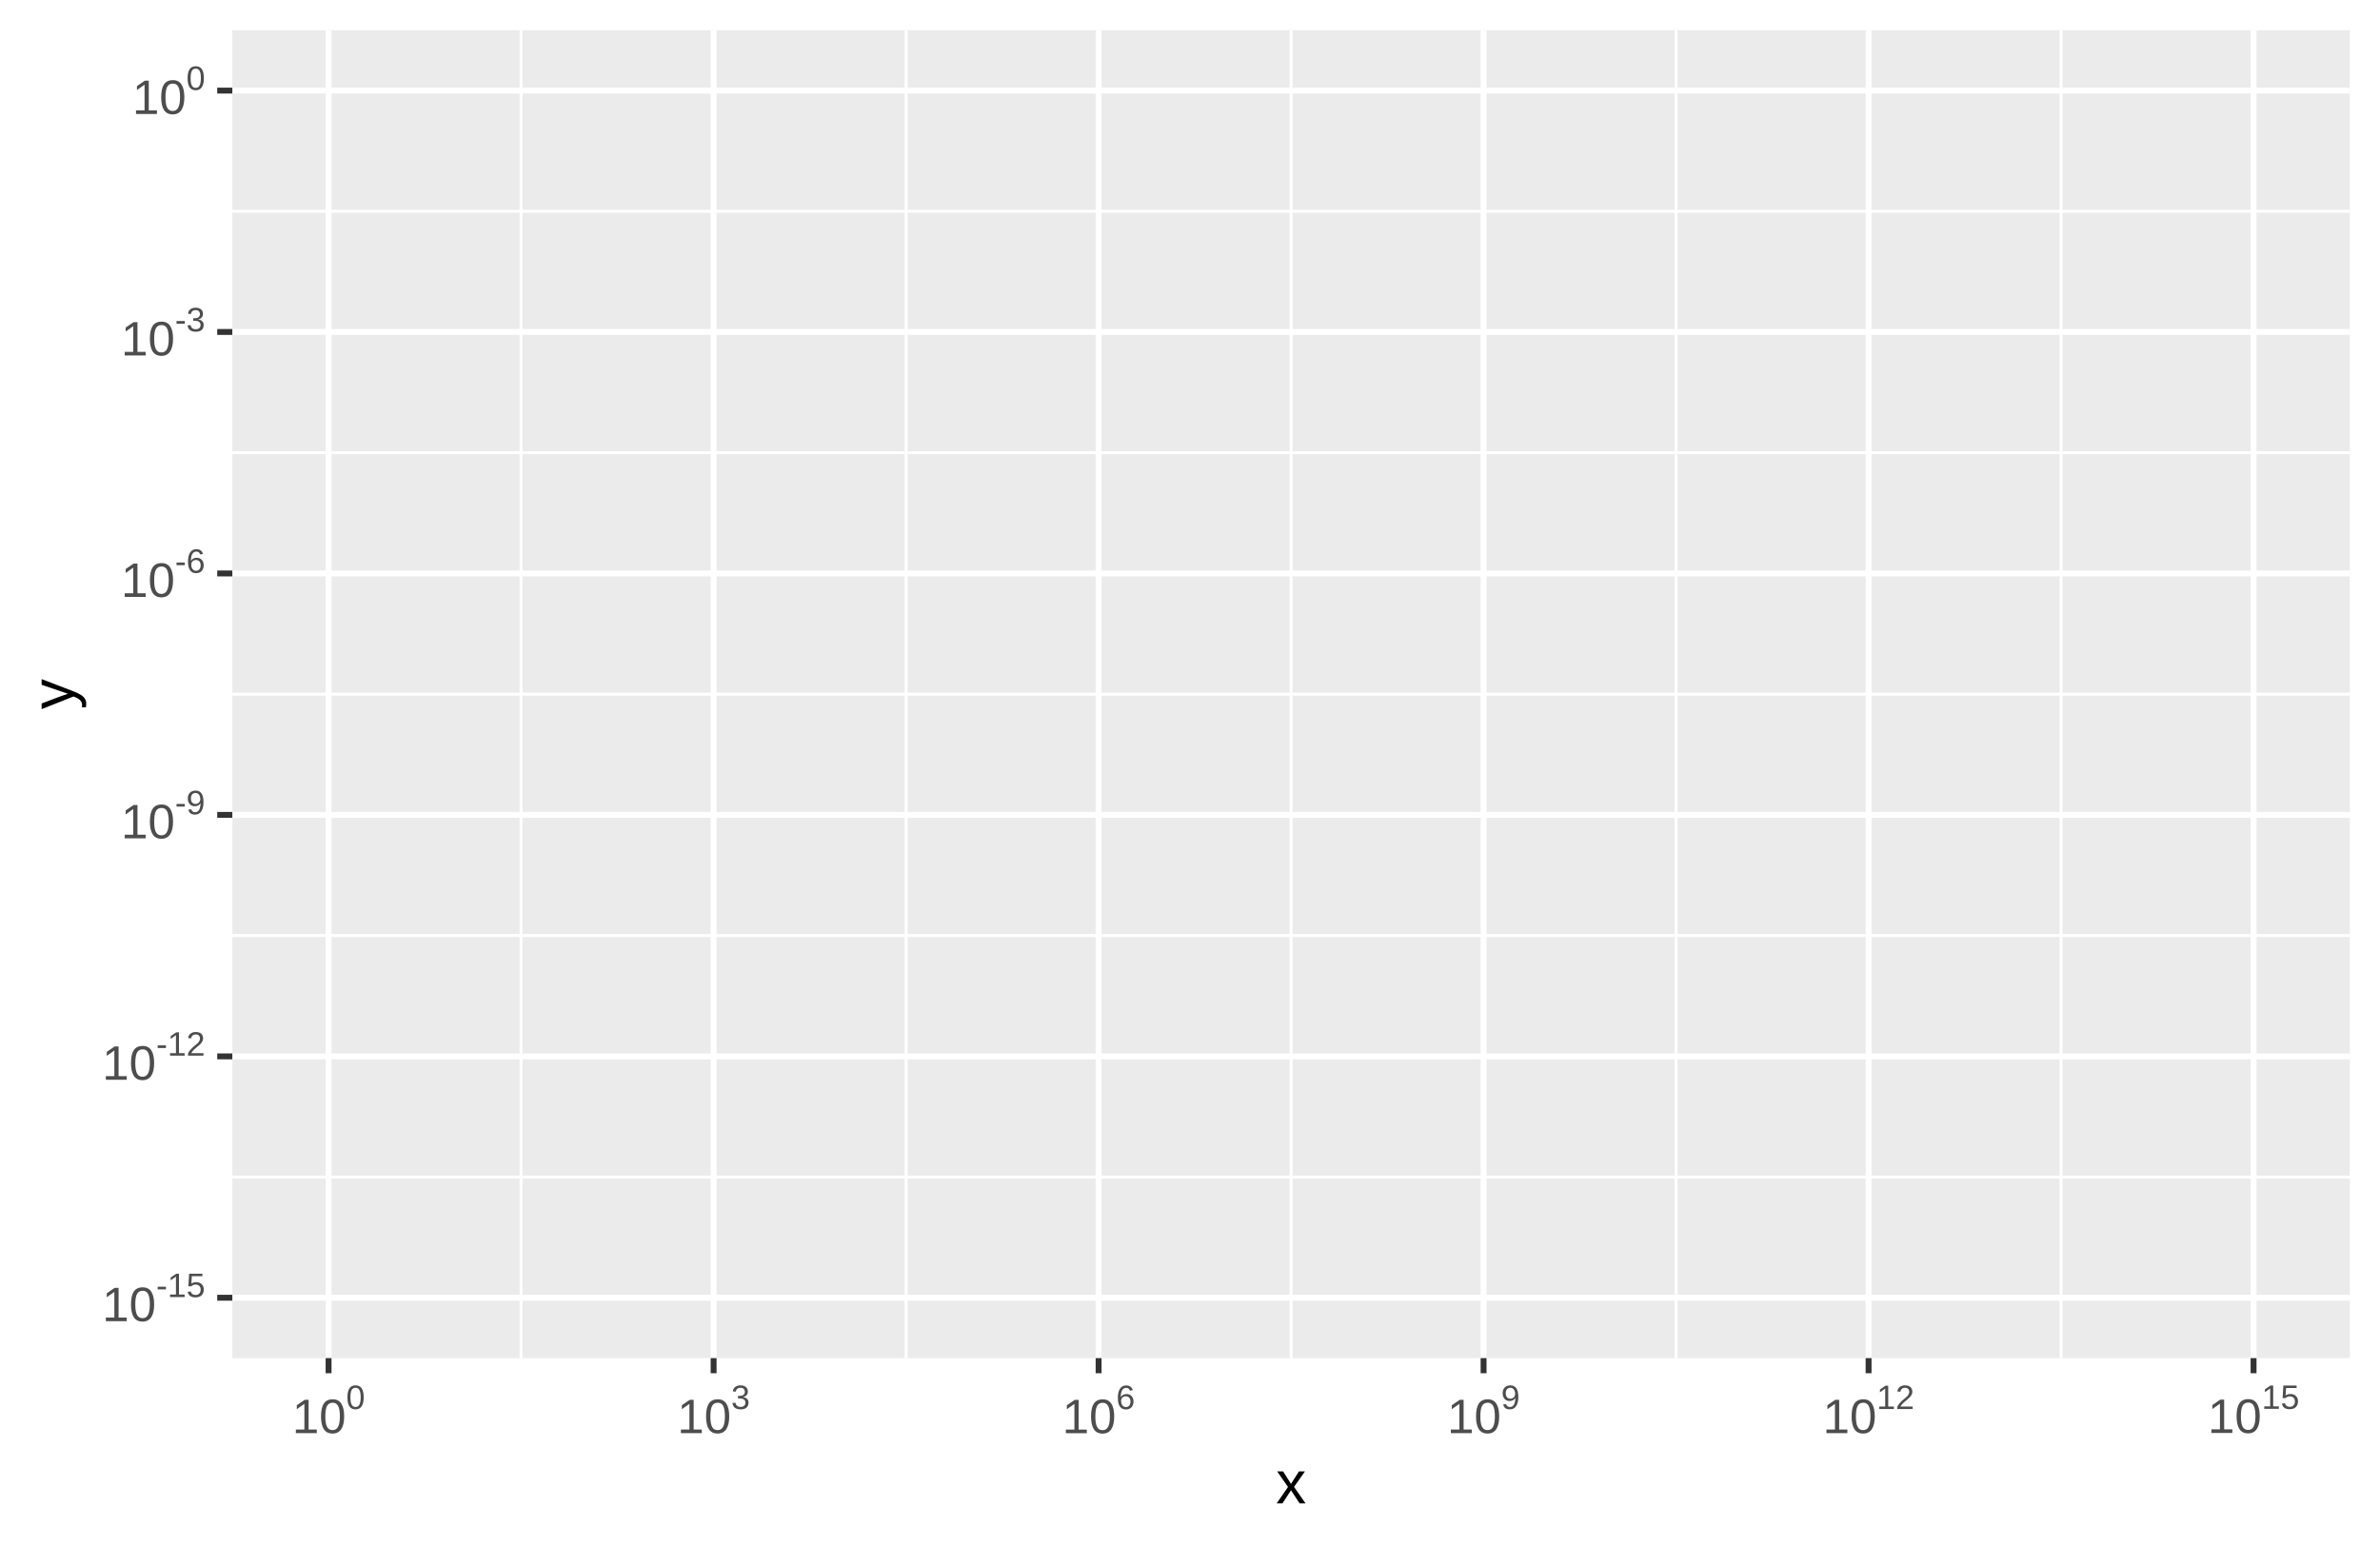
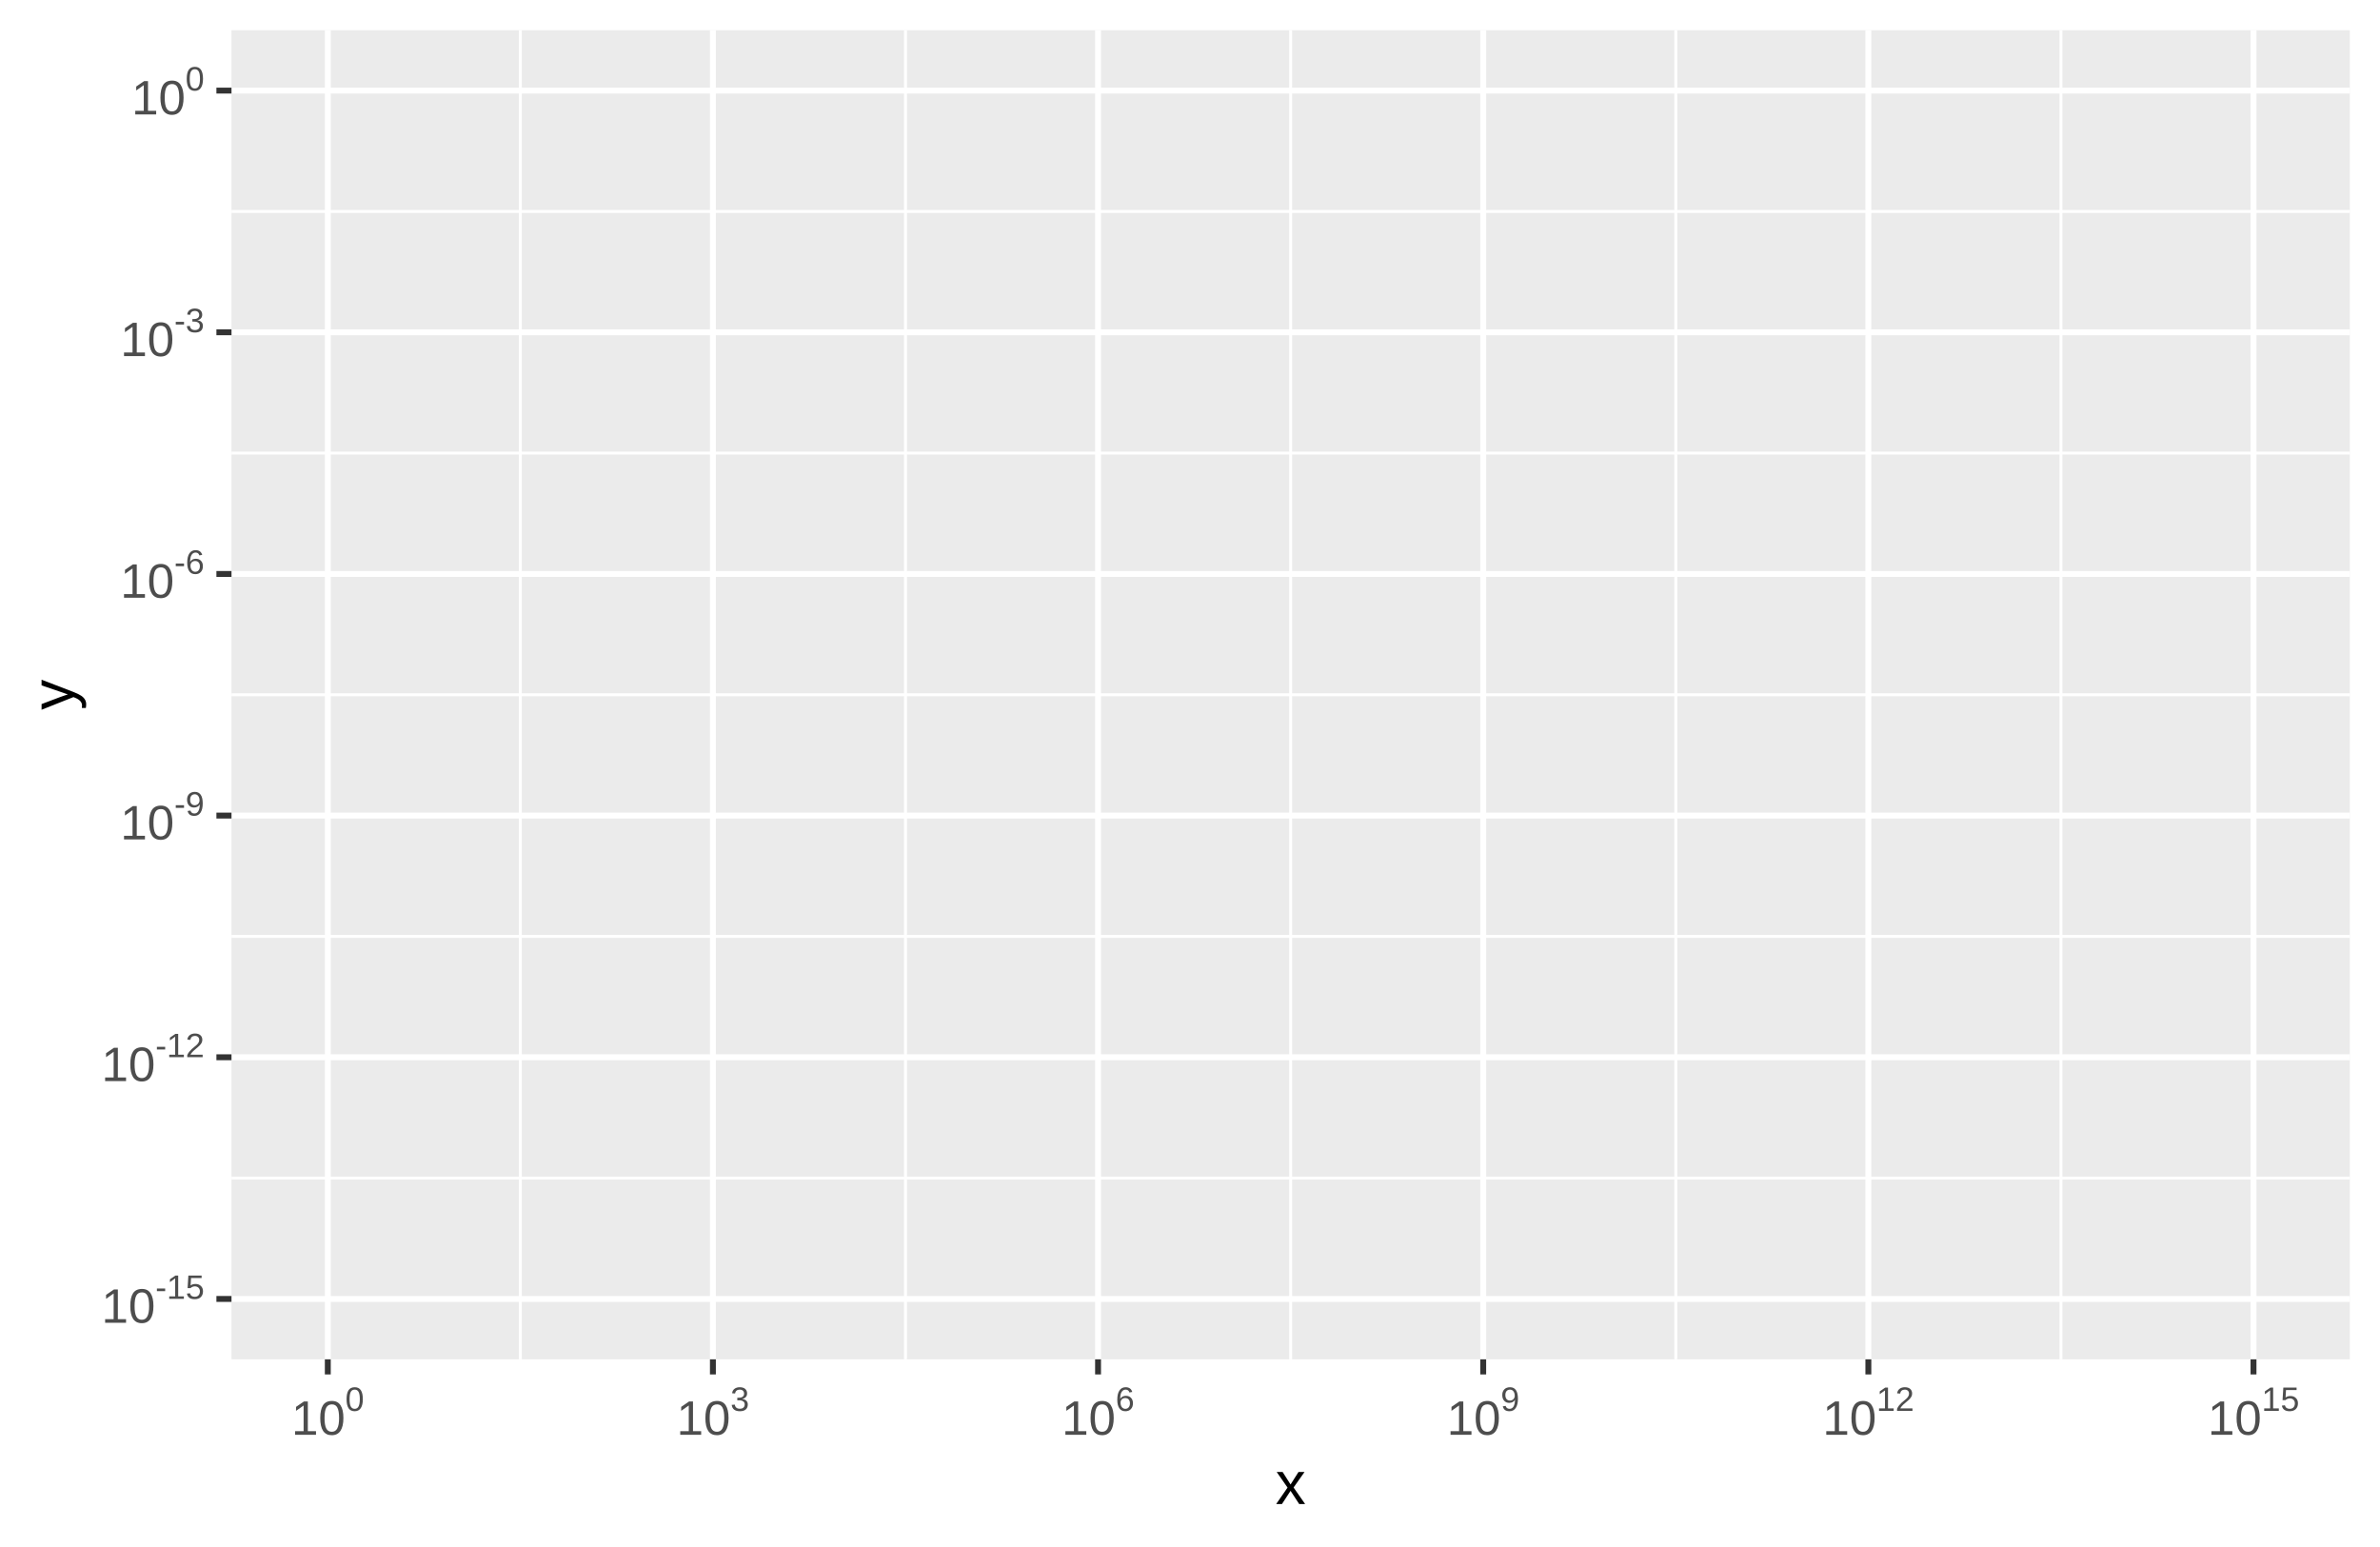
- <svg xmlns="http://www.w3.org/2000/svg" class="svglite" width="432.00pt" height="280.80pt" viewBox="0 0 432.00 280.80">
-   <defs>
-     <style type="text/css">
+ <svg xmlns="http://www.w3.org/2000/svg" width="432.00pt" height="280.80pt" viewBox="0 0 432.00 280.80">
+   <g class="svglite">
+     <defs>
+       <style type="text/css">
    .svglite line, .svglite polyline, .svglite polygon, .svglite path, .svglite rect, .svglite circle {
      fill: none;
      stroke: #000000;
      stroke-linecap: round;
      stroke-linejoin: round;
      stroke-miterlimit: 10.00;
    }
    .svglite text {
      white-space: pre;
    }
+     .svglite g.glyphgroup path {
+       fill: inherit;
+       stroke: none;
+     }
  </style>
-   </defs>
-   <rect width="100%" height="100%" style="stroke: none; fill: #FFFFFF;" />
-   <defs>
-     <clipPath id="cpMC4wMHw0MzIuMDB8MC4wMHwyODAuODA=">
-       <rect x="0.00" y="0.00" width="432.00" height="280.80" />
-     </clipPath>
-   </defs>
-   <g clip-path="url(#cpMC4wMHw0MzIuMDB8MC4wMHwyODAuODA=)">
-     <rect x="0" y="-0" width="432.00" height="280.80" style="stroke-width: 1.07; stroke: #FFFFFF; fill: #FFFFFF;" />
-   </g>
-   <defs>
-     <clipPath id="cpNDIuMTd8NDI2LjUyfDUuNDh8MjQ2LjUy">
-       <rect x="42.17" y="5.48" width="384.35" height="241.04" />
-     </clipPath>
-   </defs>
-   <g clip-path="url(#cpNDIuMTd8NDI2LjUyfDUuNDh8MjQ2LjUy)">
-     <rect x="42.17" y="5.48" width="384.35" height="241.04" style="stroke-width: 1.07; stroke: none; fill: #EBEBEB;" />
-     <polyline points="42.17,213.65 426.52,213.65 " style="stroke-width: 0.53; stroke: #FFFFFF; stroke-linecap: butt;" />
-     <polyline points="42.17,169.82 426.52,169.82 " style="stroke-width: 0.53; stroke: #FFFFFF; stroke-linecap: butt;" />
-     <polyline points="42.17,126.00 426.52,126.00 " style="stroke-width: 0.53; stroke: #FFFFFF; stroke-linecap: butt;" />
-     <polyline points="42.17,82.17 426.52,82.17 " style="stroke-width: 0.53; stroke: #FFFFFF; stroke-linecap: butt;" />
-     <polyline points="42.17,38.35 426.52,38.35 " style="stroke-width: 0.53; stroke: #FFFFFF; stroke-linecap: butt;" />
-     <polyline points="94.58,246.52 94.58,5.48 " style="stroke-width: 0.53; stroke: #FFFFFF; stroke-linecap: butt;" />
-     <polyline points="164.47,246.52 164.47,5.48 " style="stroke-width: 0.53; stroke: #FFFFFF; stroke-linecap: butt;" />
-     <polyline points="234.35,246.52 234.35,5.48 " style="stroke-width: 0.53; stroke: #FFFFFF; stroke-linecap: butt;" />
-     <polyline points="304.23,246.52 304.23,5.48 " style="stroke-width: 0.53; stroke: #FFFFFF; stroke-linecap: butt;" />
-     <polyline points="374.11,246.52 374.11,5.48 " style="stroke-width: 0.53; stroke: #FFFFFF; stroke-linecap: butt;" />
-     <polyline points="42.17,235.56 426.52,235.56 " style="stroke-width: 1.07; stroke: #FFFFFF; stroke-linecap: butt;" />
-     <polyline points="42.17,191.74 426.52,191.74 " style="stroke-width: 1.07; stroke: #FFFFFF; stroke-linecap: butt;" />
-     <polyline points="42.17,147.91 426.52,147.91 " style="stroke-width: 1.07; stroke: #FFFFFF; stroke-linecap: butt;" />
-     <polyline points="42.17,104.09 426.52,104.09 " style="stroke-width: 1.07; stroke: #FFFFFF; stroke-linecap: butt;" />
-     <polyline points="42.17,60.26 426.52,60.26 " style="stroke-width: 1.07; stroke: #FFFFFF; stroke-linecap: butt;" />
-     <polyline points="42.17,16.44 426.52,16.44 " style="stroke-width: 1.07; stroke: #FFFFFF; stroke-linecap: butt;" />
-     <polyline points="59.64,246.52 59.64,5.48 " style="stroke-width: 1.07; stroke: #FFFFFF; stroke-linecap: butt;" />
-     <polyline points="129.53,246.52 129.53,5.48 " style="stroke-width: 1.07; stroke: #FFFFFF; stroke-linecap: butt;" />
-     <polyline points="199.41,246.52 199.41,5.48 " style="stroke-width: 1.07; stroke: #FFFFFF; stroke-linecap: butt;" />
-     <polyline points="269.29,246.52 269.29,5.48 " style="stroke-width: 1.07; stroke: #FFFFFF; stroke-linecap: butt;" />
-     <polyline points="339.17,246.52 339.17,5.48 " style="stroke-width: 1.07; stroke: #FFFFFF; stroke-linecap: butt;" />
-     <polyline points="409.05,246.52 409.05,5.48 " style="stroke-width: 1.07; stroke: #FFFFFF; stroke-linecap: butt;" />
-   </g>
-   <g clip-path="url(#cpMC4wMHw0MzIuMDB8MC4wMHwyODAuODA=)">
-     <text x="18.54" y="239.81" style="font-size: 8.80px;fill: #4D4D4D; font-family: &quot;Arial&quot;;" textLength="9.79px" lengthAdjust="spacingAndGlyphs">10</text>
-     <text x="28.34" y="235.43" style="font-size: 6.16px;fill: #4D4D4D; font-family: &quot;Arial&quot;;" textLength="8.91px" lengthAdjust="spacingAndGlyphs">-15</text>
-     <text x="18.54" y="195.99" style="font-size: 8.80px;fill: #4D4D4D; font-family: &quot;Arial&quot;;" textLength="9.79px" lengthAdjust="spacingAndGlyphs">10</text>
-     <text x="28.34" y="191.62" style="font-size: 6.16px;fill: #4D4D4D; font-family: &quot;Arial&quot;;" textLength="8.91px" lengthAdjust="spacingAndGlyphs">-12</text>
-     <text x="21.97" y="152.17" style="font-size: 8.80px;fill: #4D4D4D; font-family: &quot;Arial&quot;;" textLength="9.79px" lengthAdjust="spacingAndGlyphs">10</text>
-     <text x="31.76" y="147.80" style="font-size: 6.16px;fill: #4D4D4D; font-family: &quot;Arial&quot;;" textLength="5.48px" lengthAdjust="spacingAndGlyphs">-9</text>
-     <text x="21.97" y="108.35" style="font-size: 8.80px;fill: #4D4D4D; font-family: &quot;Arial&quot;;" textLength="9.79px" lengthAdjust="spacingAndGlyphs">10</text>
-     <text x="31.76" y="103.98" style="font-size: 6.16px;fill: #4D4D4D; font-family: &quot;Arial&quot;;" textLength="5.48px" lengthAdjust="spacingAndGlyphs">-6</text>
-     <text x="21.97" y="64.52" style="font-size: 8.80px;fill: #4D4D4D; font-family: &quot;Arial&quot;;" textLength="9.79px" lengthAdjust="spacingAndGlyphs">10</text>
-     <text x="31.76" y="60.15" style="font-size: 6.16px;fill: #4D4D4D; font-family: &quot;Arial&quot;;" textLength="5.48px" lengthAdjust="spacingAndGlyphs">-3</text>
-     <text x="24.02" y="20.69" style="font-size: 8.80px;fill: #4D4D4D; font-family: &quot;Arial&quot;;" textLength="9.79px" lengthAdjust="spacingAndGlyphs">10</text>
-     <text x="33.82" y="16.32" style="font-size: 6.16px;fill: #4D4D4D; font-family: &quot;Arial&quot;;" textLength="3.43px" lengthAdjust="spacingAndGlyphs">0</text>
-     <polyline points="39.43,235.56 42.17,235.56 " style="stroke-width: 1.07; stroke: #333333; stroke-linecap: butt;" />
-     <polyline points="39.43,191.74 42.17,191.74 " style="stroke-width: 1.07; stroke: #333333; stroke-linecap: butt;" />
-     <polyline points="39.43,147.91 42.17,147.91 " style="stroke-width: 1.07; stroke: #333333; stroke-linecap: butt;" />
-     <polyline points="39.43,104.09 42.17,104.09 " style="stroke-width: 1.07; stroke: #333333; stroke-linecap: butt;" />
-     <polyline points="39.43,60.26 42.17,60.26 " style="stroke-width: 1.07; stroke: #333333; stroke-linecap: butt;" />
-     <polyline points="39.43,16.44 42.17,16.44 " style="stroke-width: 1.07; stroke: #333333; stroke-linecap: butt;" />
-     <polyline points="59.64,249.26 59.64,246.52 " style="stroke-width: 1.07; stroke: #333333; stroke-linecap: butt;" />
-     <polyline points="129.53,249.26 129.53,246.52 " style="stroke-width: 1.07; stroke: #333333; stroke-linecap: butt;" />
-     <polyline points="199.41,249.26 199.41,246.52 " style="stroke-width: 1.07; stroke: #333333; stroke-linecap: butt;" />
-     <polyline points="269.29,249.26 269.29,246.52 " style="stroke-width: 1.07; stroke: #333333; stroke-linecap: butt;" />
-     <polyline points="339.17,249.26 339.17,246.52 " style="stroke-width: 1.07; stroke: #333333; stroke-linecap: butt;" />
-     <polyline points="409.05,249.26 409.05,246.52 " style="stroke-width: 1.07; stroke: #333333; stroke-linecap: butt;" />
-     <text x="53.03" y="260.13" style="font-size: 8.80px;fill: #4D4D4D; font-family: &quot;Arial&quot;;" textLength="9.79px" lengthAdjust="spacingAndGlyphs">10</text>
-     <text x="62.83" y="255.76" style="font-size: 6.16px;fill: #4D4D4D; font-family: &quot;Arial&quot;;" textLength="3.43px" lengthAdjust="spacingAndGlyphs">0</text>
-     <text x="122.92" y="260.13" style="font-size: 8.80px;fill: #4D4D4D; font-family: &quot;Arial&quot;;" textLength="9.79px" lengthAdjust="spacingAndGlyphs">10</text>
-     <text x="132.71" y="255.76" style="font-size: 6.16px;fill: #4D4D4D; font-family: &quot;Arial&quot;;" textLength="3.43px" lengthAdjust="spacingAndGlyphs">3</text>
-     <text x="192.80" y="260.14" style="font-size: 8.80px;fill: #4D4D4D; font-family: &quot;Arial&quot;;" textLength="9.79px" lengthAdjust="spacingAndGlyphs">10</text>
-     <text x="202.59" y="255.77" style="font-size: 6.16px;fill: #4D4D4D; font-family: &quot;Arial&quot;;" textLength="3.43px" lengthAdjust="spacingAndGlyphs">6</text>
-     <text x="262.68" y="260.13" style="font-size: 8.80px;fill: #4D4D4D; font-family: &quot;Arial&quot;;" textLength="9.79px" lengthAdjust="spacingAndGlyphs">10</text>
-     <text x="272.47" y="255.76" style="font-size: 6.16px;fill: #4D4D4D; font-family: &quot;Arial&quot;;" textLength="3.43px" lengthAdjust="spacingAndGlyphs">9</text>
-     <text x="330.85" y="260.13" style="font-size: 8.80px;fill: #4D4D4D; font-family: &quot;Arial&quot;;" textLength="9.79px" lengthAdjust="spacingAndGlyphs">10</text>
-     <text x="340.64" y="255.76" style="font-size: 6.16px;fill: #4D4D4D; font-family: &quot;Arial&quot;;" textLength="6.85px" lengthAdjust="spacingAndGlyphs">12</text>
-     <text x="400.73" y="260.10" style="font-size: 8.80px;fill: #4D4D4D; font-family: &quot;Arial&quot;;" textLength="9.79px" lengthAdjust="spacingAndGlyphs">10</text>
-     <text x="410.52" y="255.73" style="font-size: 6.16px;fill: #4D4D4D; font-family: &quot;Arial&quot;;" textLength="6.85px" lengthAdjust="spacingAndGlyphs">15</text>
-     <text x="234.35" y="272.89" text-anchor="middle" style="font-size: 11.00px; font-family: &quot;Arial&quot;;" textLength="5.50px" lengthAdjust="spacingAndGlyphs">x</text>
-     <text transform="translate(13.37,126.00) rotate(-90)" text-anchor="middle" style="font-size: 11.00px; font-family: &quot;Arial&quot;;" textLength="5.50px" lengthAdjust="spacingAndGlyphs">y</text>
+     </defs>
+     <rect width="100%" height="100%" style="stroke: none; fill: #FFFFFF;" />
+     <defs>
+       <clipPath id="cpMC4wMHw0MzIuMDB8MC4wMHwyODAuODA=">
+         <rect x="0.00" y="0.00" width="432.00" height="280.80" />
+       </clipPath>
+     </defs>
+     <g clip-path="url(#cpMC4wMHw0MzIuMDB8MC4wMHwyODAuODA=)">
+       <rect x="0" y="-0" width="432.00" height="280.80" style="stroke-width: 1.07; stroke: #FFFFFF; fill: #FFFFFF;" />
+     </g>
+     <defs>
+       <clipPath id="cpNDIuMDJ8NDI2LjUyfDUuNDh8MjQ2Ljc0">
+         <rect x="42.02" y="5.48" width="384.50" height="241.26" />
+       </clipPath>
+     </defs>
+     <g clip-path="url(#cpNDIuMDJ8NDI2LjUyfDUuNDh8MjQ2Ljc0)">
+       <rect x="42.02" y="5.48" width="384.50" height="241.26" style="stroke-width: 1.07; stroke: none; fill: #EBEBEB;" />
+       <polyline points="42.02,213.84 426.52,213.84 " style="stroke-width: 0.53; stroke: #FFFFFF; stroke-linecap: butt;" />
+       <polyline points="42.02,169.97 426.52,169.97 " style="stroke-width: 0.53; stroke: #FFFFFF; stroke-linecap: butt;" />
+       <polyline points="42.02,126.11 426.52,126.11 " style="stroke-width: 0.53; stroke: #FFFFFF; stroke-linecap: butt;" />
+       <polyline points="42.02,82.24 426.52,82.24 " style="stroke-width: 0.53; stroke: #FFFFFF; stroke-linecap: butt;" />
+       <polyline points="42.02,38.38 426.52,38.38 " style="stroke-width: 0.53; stroke: #FFFFFF; stroke-linecap: butt;" />
+       <polyline points="94.45,246.74 94.45,5.48 " style="stroke-width: 0.53; stroke: #FFFFFF; stroke-linecap: butt;" />
+       <polyline points="164.36,246.74 164.36,5.48 " style="stroke-width: 0.53; stroke: #FFFFFF; stroke-linecap: butt;" />
+       <polyline points="234.27,246.74 234.27,5.48 " style="stroke-width: 0.53; stroke: #FFFFFF; stroke-linecap: butt;" />
+       <polyline points="304.18,246.74 304.18,5.48 " style="stroke-width: 0.53; stroke: #FFFFFF; stroke-linecap: butt;" />
+       <polyline points="374.09,246.74 374.09,5.48 " style="stroke-width: 0.53; stroke: #FFFFFF; stroke-linecap: butt;" />
+       <polyline points="42.02,235.77 426.52,235.77 " style="stroke-width: 1.07; stroke: #FFFFFF; stroke-linecap: butt;" />
+       <polyline points="42.02,191.91 426.52,191.91 " style="stroke-width: 1.07; stroke: #FFFFFF; stroke-linecap: butt;" />
+       <polyline points="42.02,148.04 426.52,148.04 " style="stroke-width: 1.07; stroke: #FFFFFF; stroke-linecap: butt;" />
+       <polyline points="42.02,104.18 426.52,104.18 " style="stroke-width: 1.07; stroke: #FFFFFF; stroke-linecap: butt;" />
+       <polyline points="42.02,60.31 426.52,60.31 " style="stroke-width: 1.07; stroke: #FFFFFF; stroke-linecap: butt;" />
+       <polyline points="42.02,16.45 426.52,16.45 " style="stroke-width: 1.07; stroke: #FFFFFF; stroke-linecap: butt;" />
+       <polyline points="59.50,246.74 59.50,5.48 " style="stroke-width: 1.07; stroke: #FFFFFF; stroke-linecap: butt;" />
+       <polyline points="129.40,246.74 129.40,5.48 " style="stroke-width: 1.07; stroke: #FFFFFF; stroke-linecap: butt;" />
+       <polyline points="199.31,246.74 199.31,5.48 " style="stroke-width: 1.07; stroke: #FFFFFF; stroke-linecap: butt;" />
+       <polyline points="269.22,246.74 269.22,5.48 " style="stroke-width: 1.07; stroke: #FFFFFF; stroke-linecap: butt;" />
+       <polyline points="339.13,246.74 339.13,5.48 " style="stroke-width: 1.07; stroke: #FFFFFF; stroke-linecap: butt;" />
+       <polyline points="409.04,246.74 409.04,5.48 " style="stroke-width: 1.07; stroke: #FFFFFF; stroke-linecap: butt;" />
+     </g>
+     <g clip-path="url(#cpMC4wMHw0MzIuMDB8MC4wMHwyODAuODA=)">
+       <text x="18.41" y="240.10" style="font-size: 8.80px;fill: #4D4D4D; font-family: &quot;Arial&quot;;" textLength="9.78px" lengthAdjust="spacingAndGlyphs">10</text>
+       <text x="28.20" y="235.76" style="font-size: 6.16px;fill: #4D4D4D; font-family: &quot;Arial&quot;;" textLength="8.89px" lengthAdjust="spacingAndGlyphs">-15</text>
+       <text x="18.41" y="196.23" style="font-size: 8.80px;fill: #4D4D4D; font-family: &quot;Arial&quot;;" textLength="9.78px" lengthAdjust="spacingAndGlyphs">10</text>
+       <text x="28.20" y="191.89" style="font-size: 6.16px;fill: #4D4D4D; font-family: &quot;Arial&quot;;" textLength="8.89px" lengthAdjust="spacingAndGlyphs">-12</text>
+       <text x="21.84" y="152.37" style="font-size: 8.80px;fill: #4D4D4D; font-family: &quot;Arial&quot;;" textLength="9.78px" lengthAdjust="spacingAndGlyphs">10</text>
+       <text x="31.62" y="148.03" style="font-size: 6.16px;fill: #4D4D4D; font-family: &quot;Arial&quot;;" textLength="5.47px" lengthAdjust="spacingAndGlyphs">-9</text>
+       <text x="21.84" y="108.50" style="font-size: 8.80px;fill: #4D4D4D; font-family: &quot;Arial&quot;;" textLength="9.78px" lengthAdjust="spacingAndGlyphs">10</text>
+       <text x="31.62" y="104.16" style="font-size: 6.16px;fill: #4D4D4D; font-family: &quot;Arial&quot;;" textLength="5.47px" lengthAdjust="spacingAndGlyphs">-6</text>
+       <text x="21.84" y="64.64" style="font-size: 8.80px;fill: #4D4D4D; font-family: &quot;Arial&quot;;" textLength="9.78px" lengthAdjust="spacingAndGlyphs">10</text>
+       <text x="31.62" y="60.30" style="font-size: 6.16px;fill: #4D4D4D; font-family: &quot;Arial&quot;;" textLength="5.47px" lengthAdjust="spacingAndGlyphs">-3</text>
+       <text x="23.88" y="20.77" style="font-size: 8.80px;fill: #4D4D4D; font-family: &quot;Arial&quot;;" textLength="9.78px" lengthAdjust="spacingAndGlyphs">10</text>
+       <text x="33.66" y="16.43" style="font-size: 6.16px;fill: #4D4D4D; font-family: &quot;Arial&quot;;" textLength="3.42px" lengthAdjust="spacingAndGlyphs">0</text>
+       <polyline points="39.28,235.77 42.02,235.77 " style="stroke-width: 1.07; stroke: #333333; stroke-linecap: butt;" />
+       <polyline points="39.28,191.91 42.02,191.91 " style="stroke-width: 1.07; stroke: #333333; stroke-linecap: butt;" />
+       <polyline points="39.28,148.04 42.02,148.04 " style="stroke-width: 1.07; stroke: #333333; stroke-linecap: butt;" />
+       <polyline points="39.28,104.18 42.02,104.18 " style="stroke-width: 1.07; stroke: #333333; stroke-linecap: butt;" />
+       <polyline points="39.28,60.31 42.02,60.31 " style="stroke-width: 1.07; stroke: #333333; stroke-linecap: butt;" />
+       <polyline points="39.28,16.45 42.02,16.45 " style="stroke-width: 1.07; stroke: #333333; stroke-linecap: butt;" />
+       <polyline points="59.50,249.48 59.50,246.74 " style="stroke-width: 1.07; stroke: #333333; stroke-linecap: butt;" />
+       <polyline points="129.40,249.48 129.40,246.74 " style="stroke-width: 1.07; stroke: #333333; stroke-linecap: butt;" />
+       <polyline points="199.31,249.48 199.31,246.74 " style="stroke-width: 1.07; stroke: #333333; stroke-linecap: butt;" />
+       <polyline points="269.22,249.48 269.22,246.74 " style="stroke-width: 1.07; stroke: #333333; stroke-linecap: butt;" />
+       <polyline points="339.13,249.48 339.13,246.74 " style="stroke-width: 1.07; stroke: #333333; stroke-linecap: butt;" />
+       <polyline points="409.04,249.48 409.04,246.74 " style="stroke-width: 1.07; stroke: #333333; stroke-linecap: butt;" />
+       <text x="52.89" y="260.43" style="font-size: 8.80px;fill: #4D4D4D; font-family: &quot;Arial&quot;;" textLength="9.78px" lengthAdjust="spacingAndGlyphs">10</text>
+       <text x="62.67" y="256.09" style="font-size: 6.16px;fill: #4D4D4D; font-family: &quot;Arial&quot;;" textLength="3.42px" lengthAdjust="spacingAndGlyphs">0</text>
+       <text x="122.80" y="260.43" style="font-size: 8.80px;fill: #4D4D4D; font-family: &quot;Arial&quot;;" textLength="9.78px" lengthAdjust="spacingAndGlyphs">10</text>
+       <text x="132.58" y="256.09" style="font-size: 6.16px;fill: #4D4D4D; font-family: &quot;Arial&quot;;" textLength="3.42px" lengthAdjust="spacingAndGlyphs">3</text>
+       <text x="192.71" y="260.43" style="font-size: 8.80px;fill: #4D4D4D; font-family: &quot;Arial&quot;;" textLength="9.78px" lengthAdjust="spacingAndGlyphs">10</text>
+       <text x="202.49" y="256.09" style="font-size: 6.16px;fill: #4D4D4D; font-family: &quot;Arial&quot;;" textLength="3.42px" lengthAdjust="spacingAndGlyphs">6</text>
+       <text x="262.62" y="260.43" style="font-size: 8.80px;fill: #4D4D4D; font-family: &quot;Arial&quot;;" textLength="9.78px" lengthAdjust="spacingAndGlyphs">10</text>
+       <text x="272.40" y="256.09" style="font-size: 6.16px;fill: #4D4D4D; font-family: &quot;Arial&quot;;" textLength="3.42px" lengthAdjust="spacingAndGlyphs">9</text>
+       <text x="330.82" y="260.43" style="font-size: 8.80px;fill: #4D4D4D; font-family: &quot;Arial&quot;;" textLength="9.78px" lengthAdjust="spacingAndGlyphs">10</text>
+       <text x="340.60" y="256.09" style="font-size: 6.16px;fill: #4D4D4D; font-family: &quot;Arial&quot;;" textLength="6.84px" lengthAdjust="spacingAndGlyphs">12</text>
+       <text x="400.73" y="260.43" style="font-size: 8.80px;fill: #4D4D4D; font-family: &quot;Arial&quot;;" textLength="9.78px" lengthAdjust="spacingAndGlyphs">10</text>
+       <text x="410.51" y="256.09" style="font-size: 6.16px;fill: #4D4D4D; font-family: &quot;Arial&quot;;" textLength="6.84px" lengthAdjust="spacingAndGlyphs">15</text>
+       <text x="234.27" y="273.00" text-anchor="middle" style="font-size: 11.00px; font-family: &quot;Arial&quot;;" textLength="5.50px" lengthAdjust="spacingAndGlyphs">x</text>
+       <text transform="translate(13.36,126.11) rotate(-90)" text-anchor="middle" style="font-size: 11.00px; font-family: &quot;Arial&quot;;" textLength="5.50px" lengthAdjust="spacingAndGlyphs">y</text>
+     </g>
  </g>
</svg>
